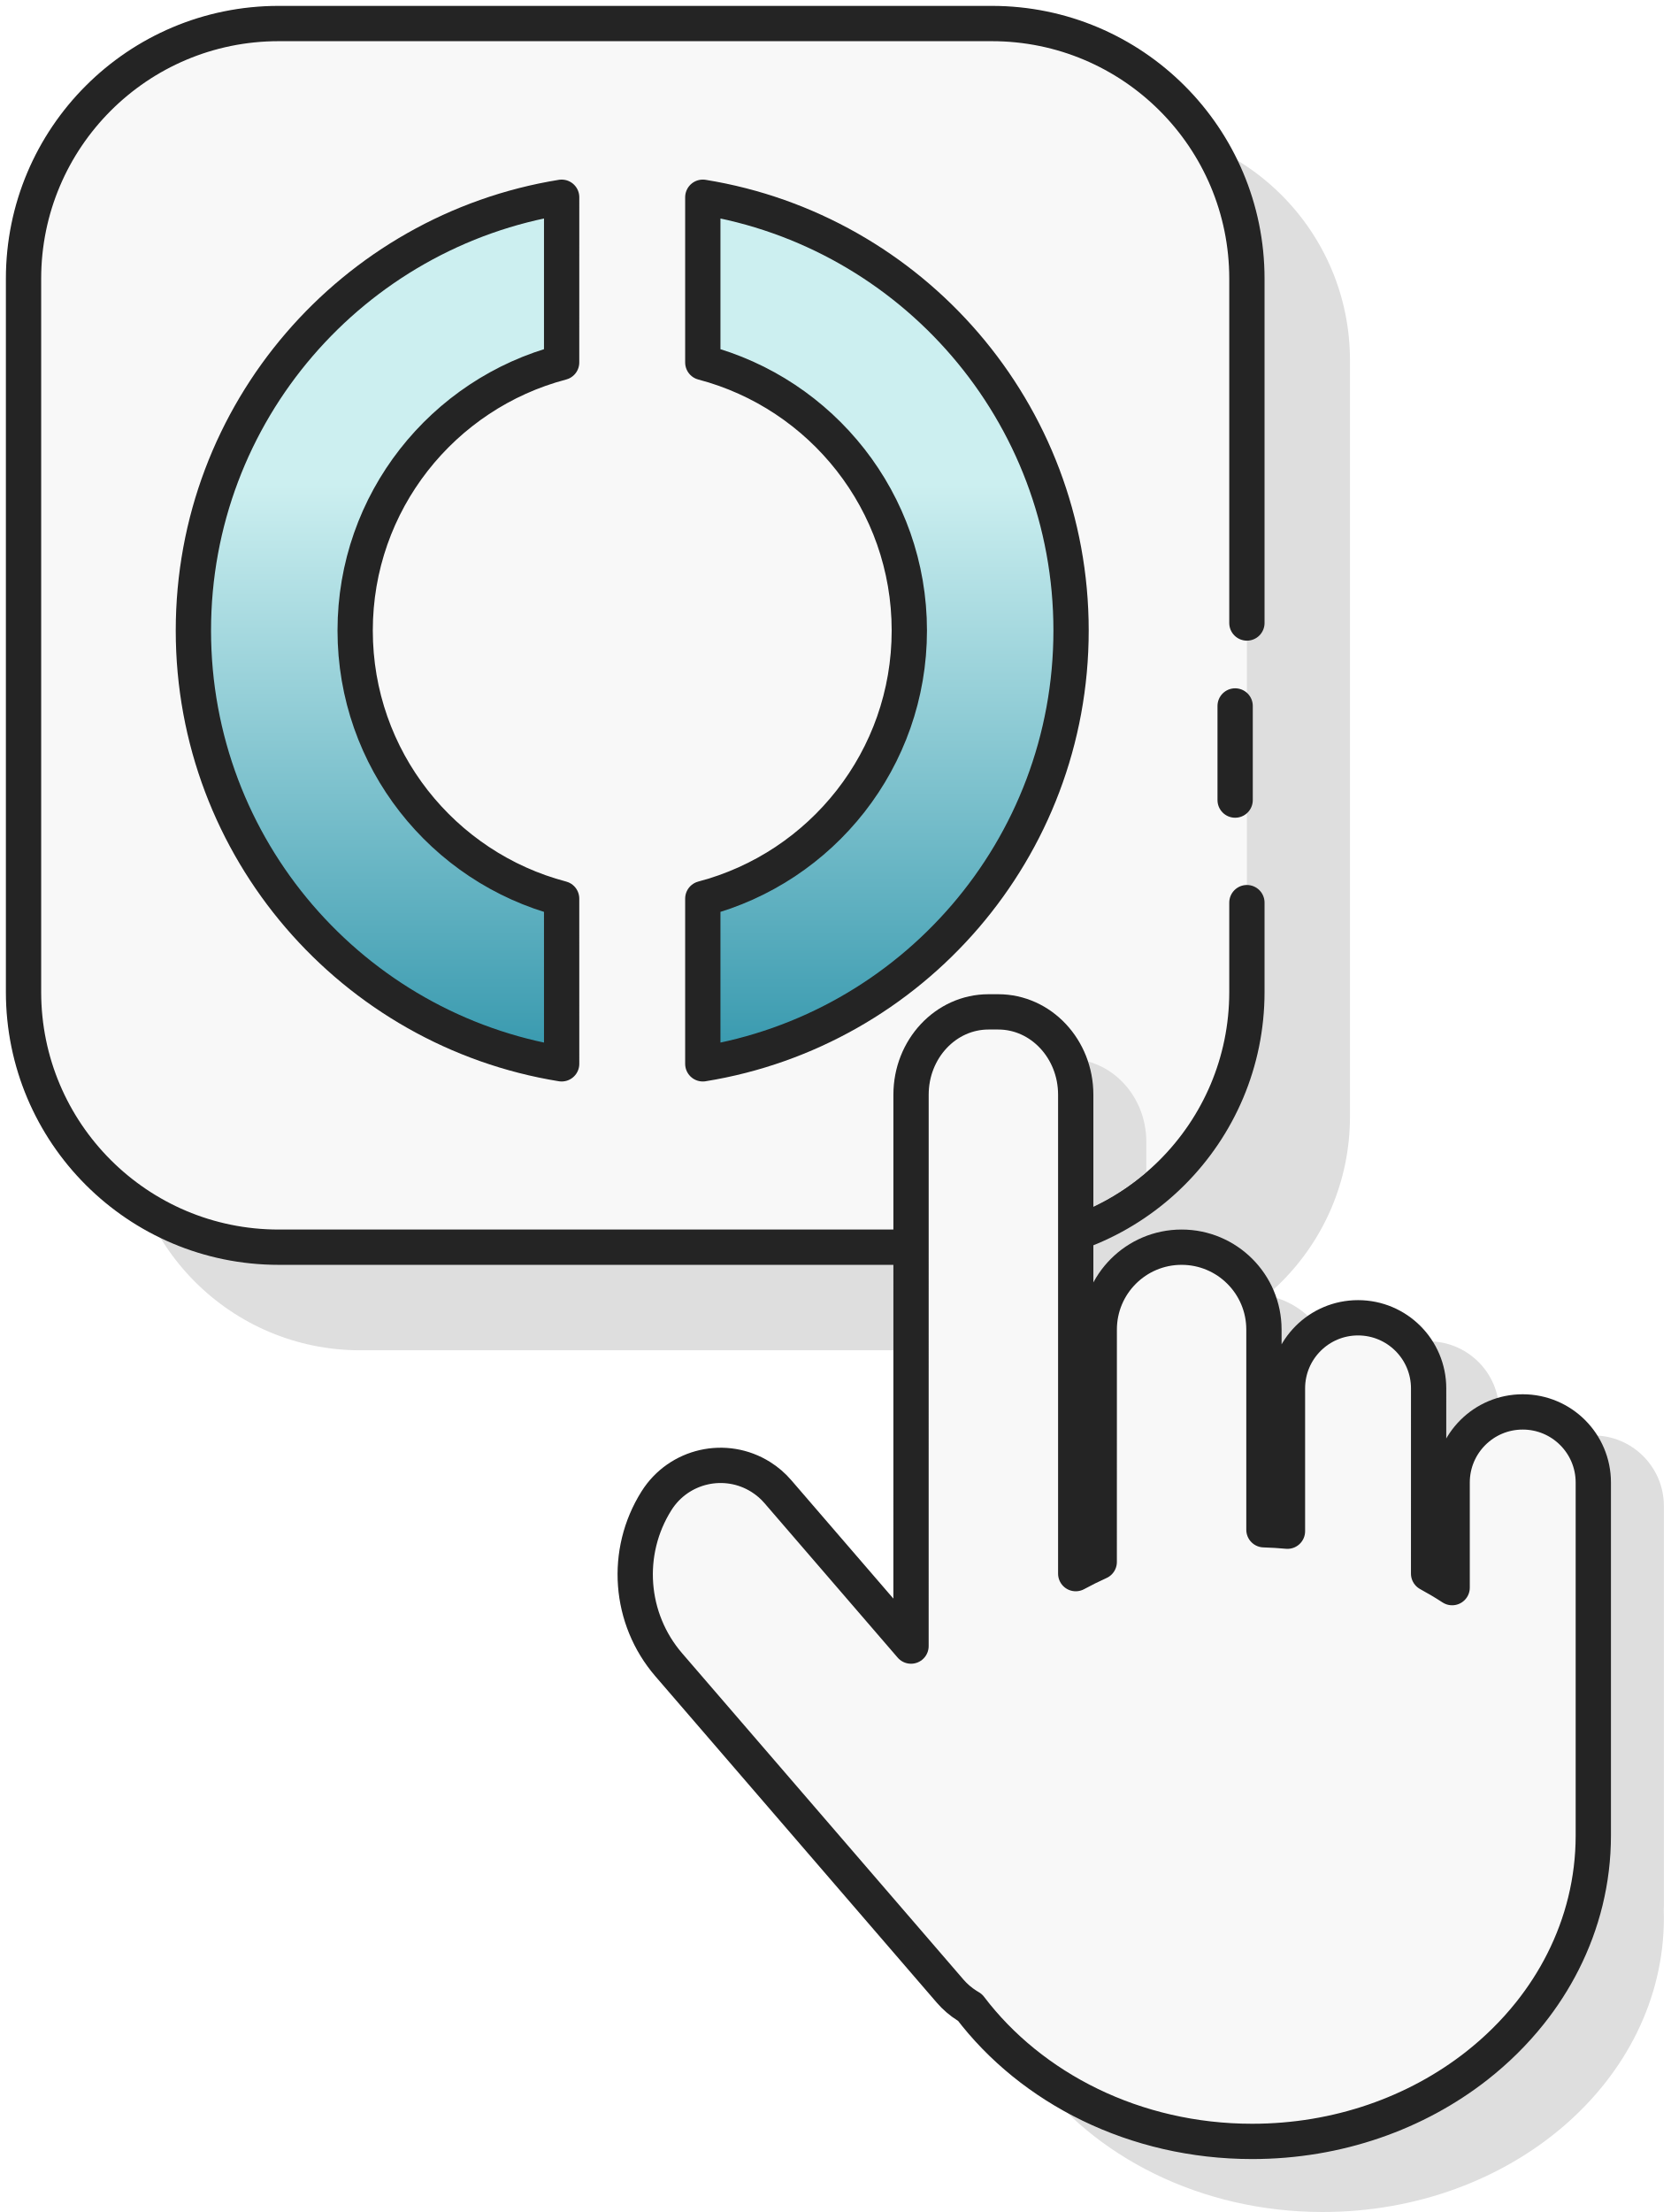
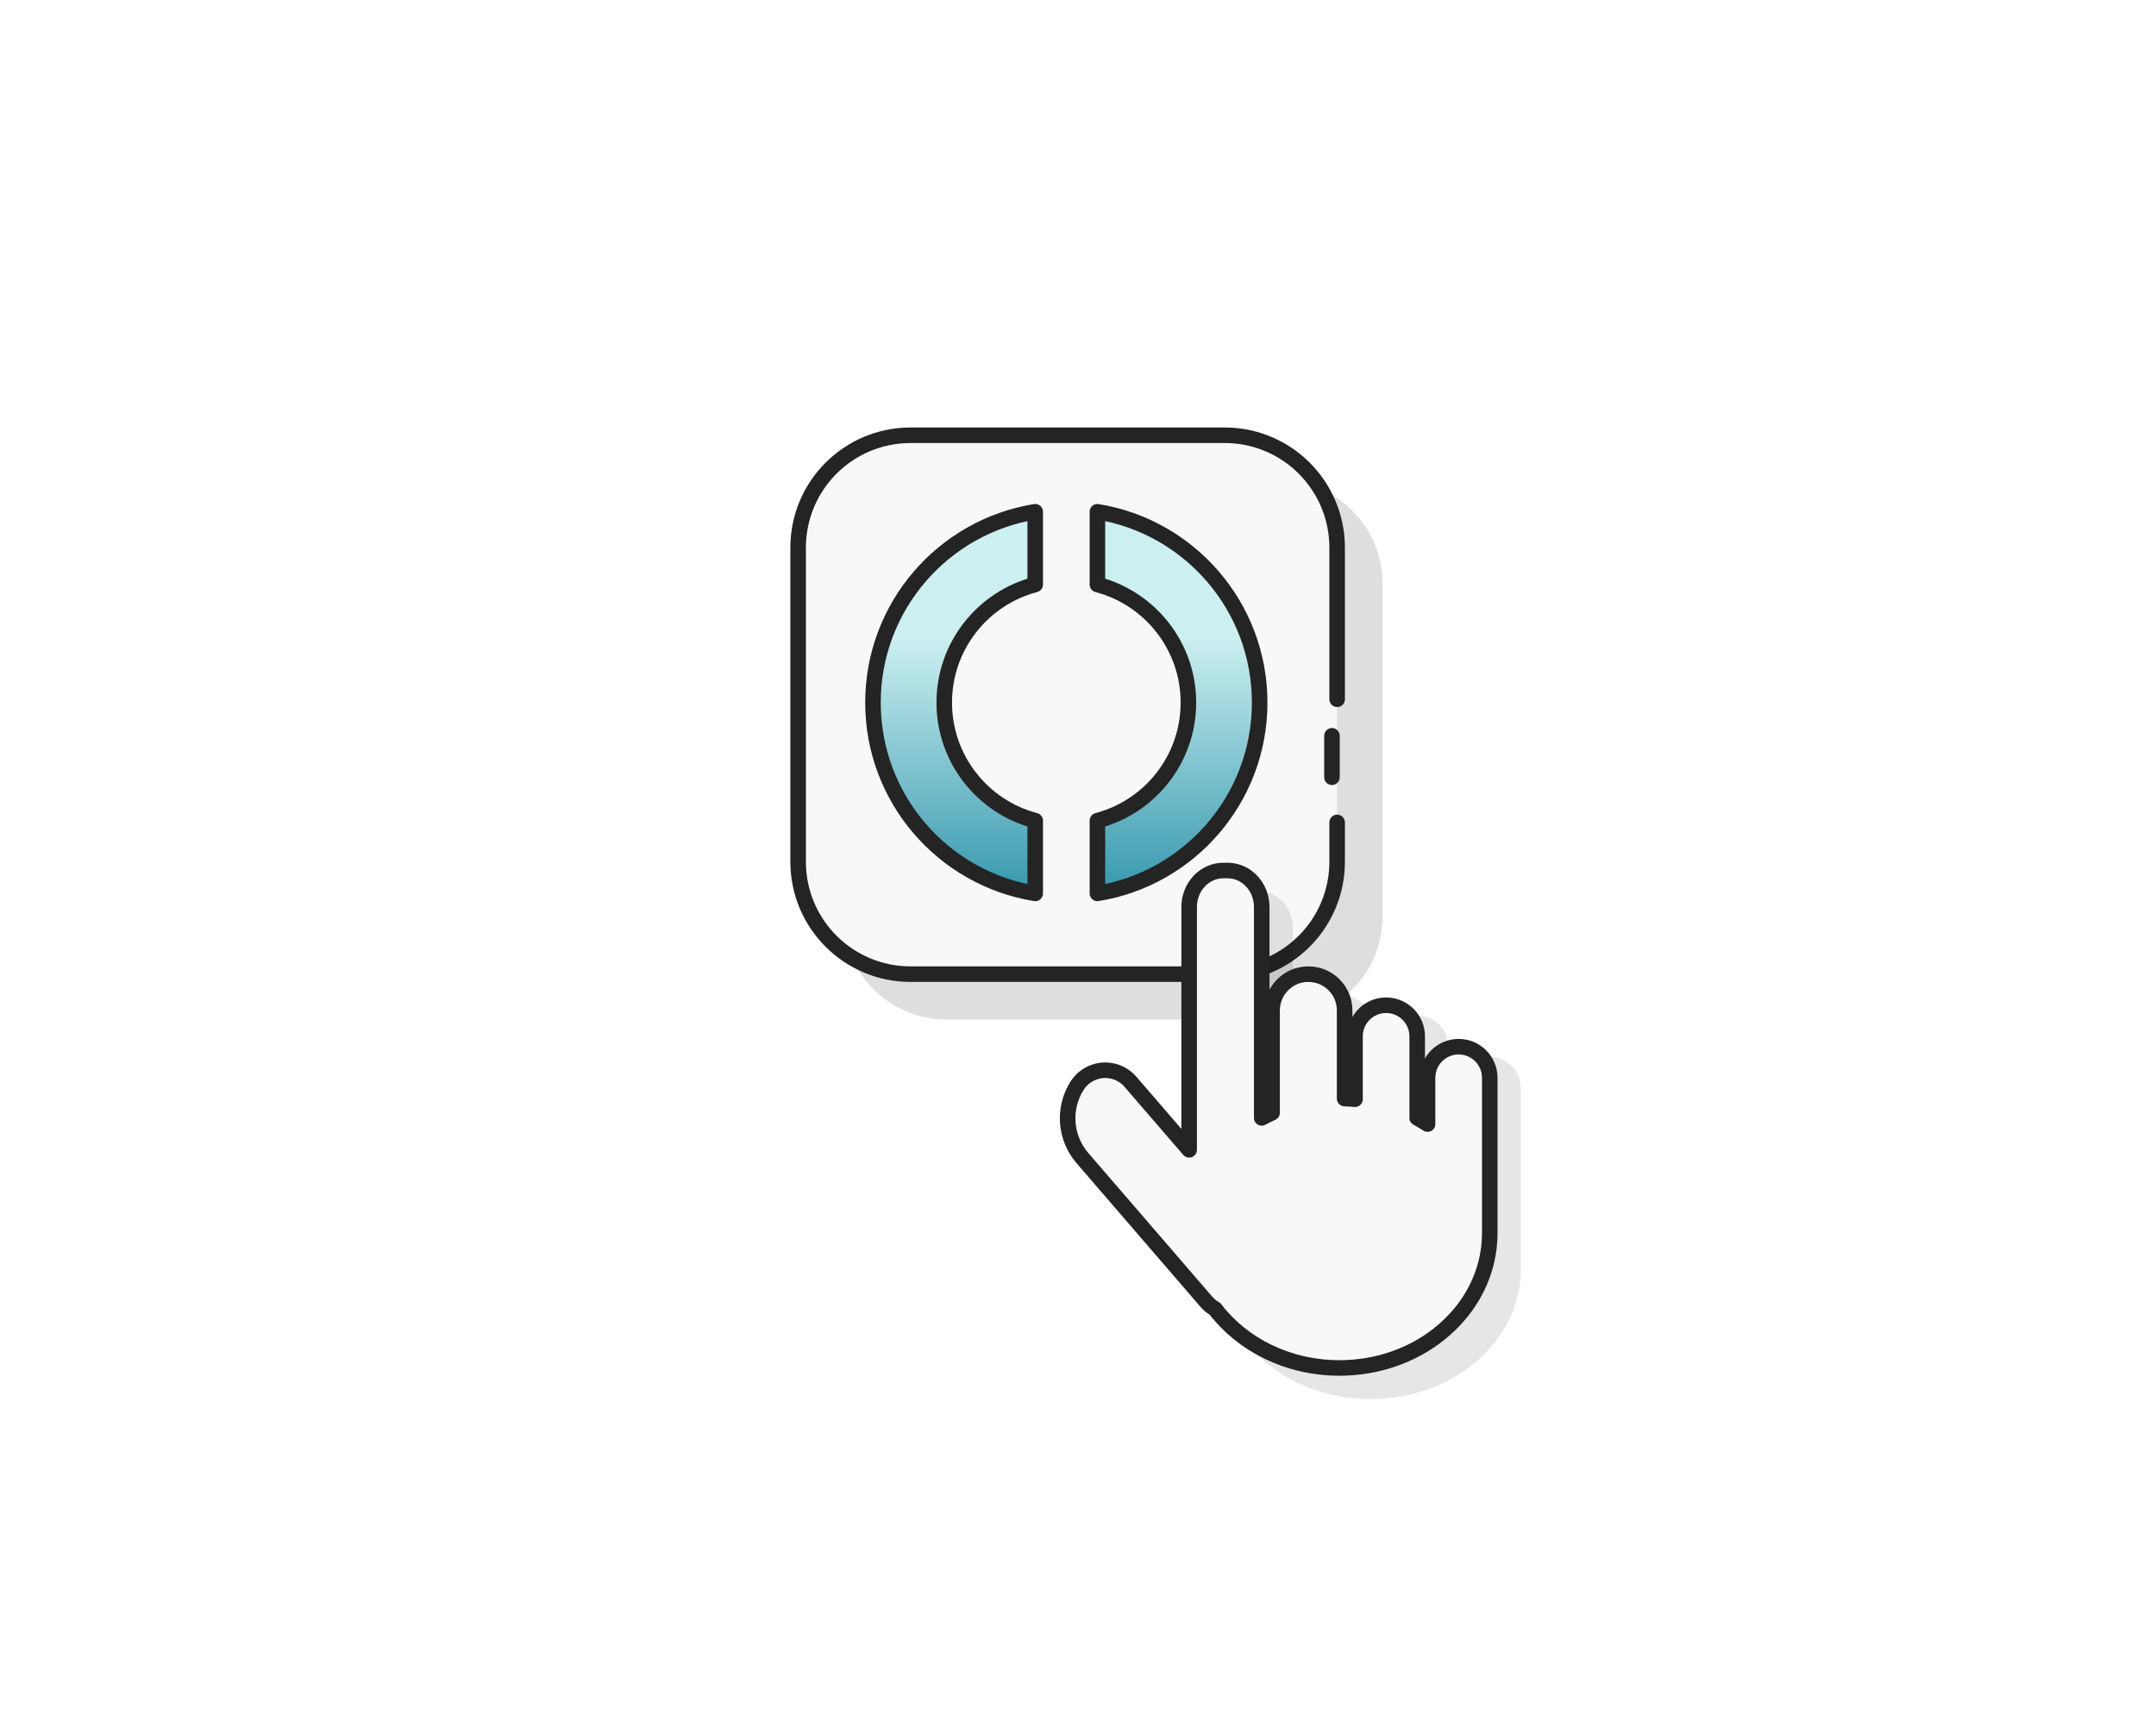
- <svg xmlns="http://www.w3.org/2000/svg" width="71px" height="94px" viewBox="0 0 71 94" version="1.1">
+ <svg xmlns="http://www.w3.org/2000/svg" width="208px" height="166px" viewBox="0 0 208 166" version="1.1">
  <defs>
    <linearGradient x1="50%" y1="33.097%" x2="50%" y2="123.758%" id="linearGradient-1">
      <stop stop-color="#CCEFF0" offset="0%" />
      <stop stop-color="#007996" offset="100%" />
    </linearGradient>
  </defs>
-   <g id="01_Design" stroke="none" stroke-width="1" fill="none" fill-rule="evenodd">
-     <g id="01_all-services" transform="translate(-454, -967)">
-       <g id="id_ausweissapp2_starten" transform="translate(378, 926)">
-         <g id="Group-9" transform="translate(77, 42)">
-           <rect id="Rectangle" fill="#DEDEDE" x="4.381" y="4.381" width="52" height="52" rx="9.931" />
-           <path d="M51.5,29 L51.5,33 M52,37.358 L52,41.155 C52,47.145 47.145,52 41.155,52 L10.845,52 C4.855,52 0,47.145 0,41.155 L0,10.845 C0,4.855 4.855,0 10.845,0 L41.155,0 C47.145,0 52,4.855 52,10.845 L52,25.475 L52,25.475" id="Shape" stroke="#242424" stroke-width="1.5" fill="#F8F8F8" stroke-linecap="round" stroke-linejoin="round" />
-           <path d="M44.526,25.795 C44.526,35.076 37.748,42.773 28.873,44.208 L28.873,37.187 C33.925,35.86 37.651,31.263 37.651,25.795 C37.651,20.327 33.925,15.73 28.873,14.403 L28.873,7.382 C37.748,8.817 44.526,16.514 44.526,25.795 Z M22.873,7.382 L22.872,14.403 C17.821,15.731 14.096,20.328 14.096,25.795 C14.096,31.262 17.821,35.86 22.872,37.187 L22.873,44.208 C13.998,42.773 7.22,35.075 7.22,25.795 C7.22,16.515 13.998,8.817 22.873,7.382 Z" id="Combined-Shape" stroke="#242424" stroke-width="1.5" fill="url(#linearGradient-1)" stroke-linejoin="round" />
-           <g id="Group-11" transform="translate(26, 42)">
-             <path d="M18.43,2 C20.249,2 21.724,3.576 21.724,5.52 L21.723,27.8 C22.048,27.63 22.382,27.471 22.723,27.324 L22.724,15.5 C22.724,13.567 24.291,12 26.224,12 C28.157,12 29.724,13.567 29.724,15.5 L29.724,26.007 C30.06,26.017 30.394,26.037 30.724,26.066 L30.724,17 C30.724,15.343 32.067,14 33.724,14 C35.381,14 36.724,15.343 36.724,17 L36.724,27.8 C37.067,27.979 37.4,28.17 37.724,28.372 L37.724,21 C37.724,19.343 39.067,18 40.724,18 C42.381,18 43.724,19.343 43.724,21 L43.724,38 L43.719,38.17 C43.722,38.28 43.724,38.39 43.724,38.5 C43.724,45.404 37.232,51 29.224,51 C24.025,51 19.465,48.641 16.905,45.097 C16.715,44.954 16.54,44.792 16.384,44.612 L4.427,30.747 C2.739,28.79 2.527,25.96 3.905,23.774 C4.852,22.271 6.838,21.82 8.342,22.767 C8.612,22.937 8.855,23.146 9.063,23.388 L14.723,29.951 L14.724,5.52 C14.724,3.576 16.199,2 18.018,2 L18.43,2 Z" id="Combined-Shape-Copy" fill="#DEDEDE" style="mix-blend-mode: darken;" />
-             <path d="M15.43,0 C17.249,0 18.724,1.576 18.724,3.52 L18.724,23.872 C19.049,23.695 19.382,23.53 19.723,23.376 L19.724,13.5 C19.724,11.567 21.291,10 23.224,10 C25.157,10 26.724,11.567 26.724,13.5 L26.724,22.008 C27.06,22.018 27.394,22.038 27.724,22.069 L27.724,16 C27.724,14.343 29.067,13 30.724,13 C32.381,13 33.724,14.343 33.724,16 L33.723,23.871 C34.066,24.058 34.4,24.256 34.724,24.467 L34.724,20 C34.724,18.343 36.067,17 37.724,17 C39.381,17 40.724,18.343 40.724,20 L40.724,35 C40.724,36.914 40.262,38.731 39.434,40.367 C39.044,41.139 38.572,41.87 38.028,42.552 C37.37,43.377 36.607,44.13 35.757,44.796 C33.208,46.791 29.873,48 26.224,48 C21.238,48 16.84,45.744 14.23,42.308 C14.189,42.284 14.147,42.259 14.106,42.233 C13.836,42.063 13.593,41.854 13.384,41.612 L1.427,27.747 C-0.261,25.79 -0.473,22.96 0.905,20.774 C1.852,19.271 3.838,18.82 5.342,19.767 C5.612,19.937 5.855,20.146 6.063,20.388 L11.723,26.951 L11.724,3.52 C11.724,1.576 13.199,0 15.018,0 L15.43,0 Z" id="Combined-Shape" stroke="#242424" stroke-width="1.5" fill="#F8F8F8" stroke-linejoin="round" />
-           </g>
-         </g>
+   <g id="icon_id_service" stroke="none" stroke-width="1" fill="none" fill-rule="evenodd">
+     <g id="Group-9" transform="translate(77, 42)">
+       <rect id="Rectangle" fill="#DEDEDE" x="4.381" y="4.381" width="52" height="52" rx="9.931" />
+       <path d="M51.5,29 L51.5,33 M52,37.358 L52,41.155 C52,47.145 47.145,52 41.155,52 L10.845,52 C4.855,52 0,47.145 0,41.155 L0,10.845 C0,4.855 4.855,0 10.845,0 L41.155,0 C47.145,0 52,4.855 52,10.845 L52,25.475 L52,25.475" id="Shape" stroke="#242424" stroke-width="1.5" fill="#F8F8F8" stroke-linecap="round" stroke-linejoin="round" />
+       <path d="M44.526,25.795 C44.526,35.076 37.748,42.773 28.873,44.208 L28.873,37.187 C33.925,35.86 37.651,31.263 37.651,25.795 C37.651,20.327 33.925,15.73 28.873,14.403 L28.873,7.382 C37.748,8.817 44.526,16.514 44.526,25.795 Z M22.873,7.382 L22.872,14.403 C17.821,15.731 14.096,20.328 14.096,25.795 C14.096,31.262 17.821,35.86 22.872,37.187 L22.873,44.208 C13.998,42.773 7.22,35.075 7.22,25.795 C7.22,16.515 13.998,8.817 22.873,7.382 Z" id="Combined-Shape" stroke="#242424" stroke-width="1.5" fill="url(#linearGradient-1)" stroke-linejoin="round" />
+       <g id="Group-11" transform="translate(26, 42)">
+         <path d="M18.43,2 C20.249,2 21.724,3.576 21.724,5.52 L21.723,27.8 C22.048,27.63 22.382,27.471 22.723,27.324 L22.724,15.5 C22.724,13.567 24.291,12 26.224,12 C28.157,12 29.724,13.567 29.724,15.5 L29.724,26.007 C30.06,26.017 30.394,26.037 30.724,26.066 L30.724,17 C30.724,15.343 32.067,14 33.724,14 C35.381,14 36.724,15.343 36.724,17 L36.724,27.8 C37.067,27.979 37.4,28.17 37.724,28.372 L37.724,21 C37.724,19.343 39.067,18 40.724,18 C42.381,18 43.724,19.343 43.724,21 L43.724,38 L43.719,38.17 C43.722,38.28 43.724,38.39 43.724,38.5 C43.724,45.404 37.232,51 29.224,51 C24.025,51 19.465,48.641 16.905,45.097 C16.715,44.954 16.54,44.792 16.384,44.612 L4.427,30.747 C2.739,28.79 2.527,25.96 3.905,23.774 C4.852,22.271 6.838,21.82 8.342,22.767 C8.612,22.937 8.855,23.146 9.063,23.388 L14.723,29.951 L14.724,5.52 C14.724,3.576 16.199,2 18.018,2 L18.43,2 Z" id="Combined-Shape-Copy" fill-opacity="0.1" fill="#000000" />
+         <path d="M15.43,0 C17.249,0 18.724,1.576 18.724,3.52 L18.724,23.872 C19.049,23.695 19.382,23.53 19.723,23.376 L19.724,13.5 C19.724,11.567 21.291,10 23.224,10 C25.157,10 26.724,11.567 26.724,13.5 L26.724,22.008 C27.06,22.018 27.394,22.038 27.724,22.069 L27.724,16 C27.724,14.343 29.067,13 30.724,13 C32.381,13 33.724,14.343 33.724,16 L33.723,23.871 C34.066,24.058 34.4,24.256 34.724,24.467 L34.724,20 C34.724,18.343 36.067,17 37.724,17 C39.381,17 40.724,18.343 40.724,20 L40.724,35 C40.724,36.914 40.262,38.731 39.434,40.367 C39.044,41.139 38.572,41.87 38.028,42.552 C37.37,43.377 36.607,44.13 35.757,44.796 C33.208,46.791 29.873,48 26.224,48 C21.238,48 16.84,45.744 14.23,42.308 C14.189,42.284 14.147,42.259 14.106,42.233 C13.836,42.063 13.593,41.854 13.384,41.612 L1.427,27.747 C-0.261,25.79 -0.473,22.96 0.905,20.774 C1.852,19.271 3.838,18.82 5.342,19.767 C5.612,19.937 5.855,20.146 6.063,20.388 L11.723,26.951 L11.724,3.52 C11.724,1.576 13.199,0 15.018,0 L15.43,0 Z" id="Combined-Shape" stroke="#242424" stroke-width="1.5" fill="#F8F8F8" stroke-linejoin="round" />
      </g>
    </g>
  </g>
</svg>
